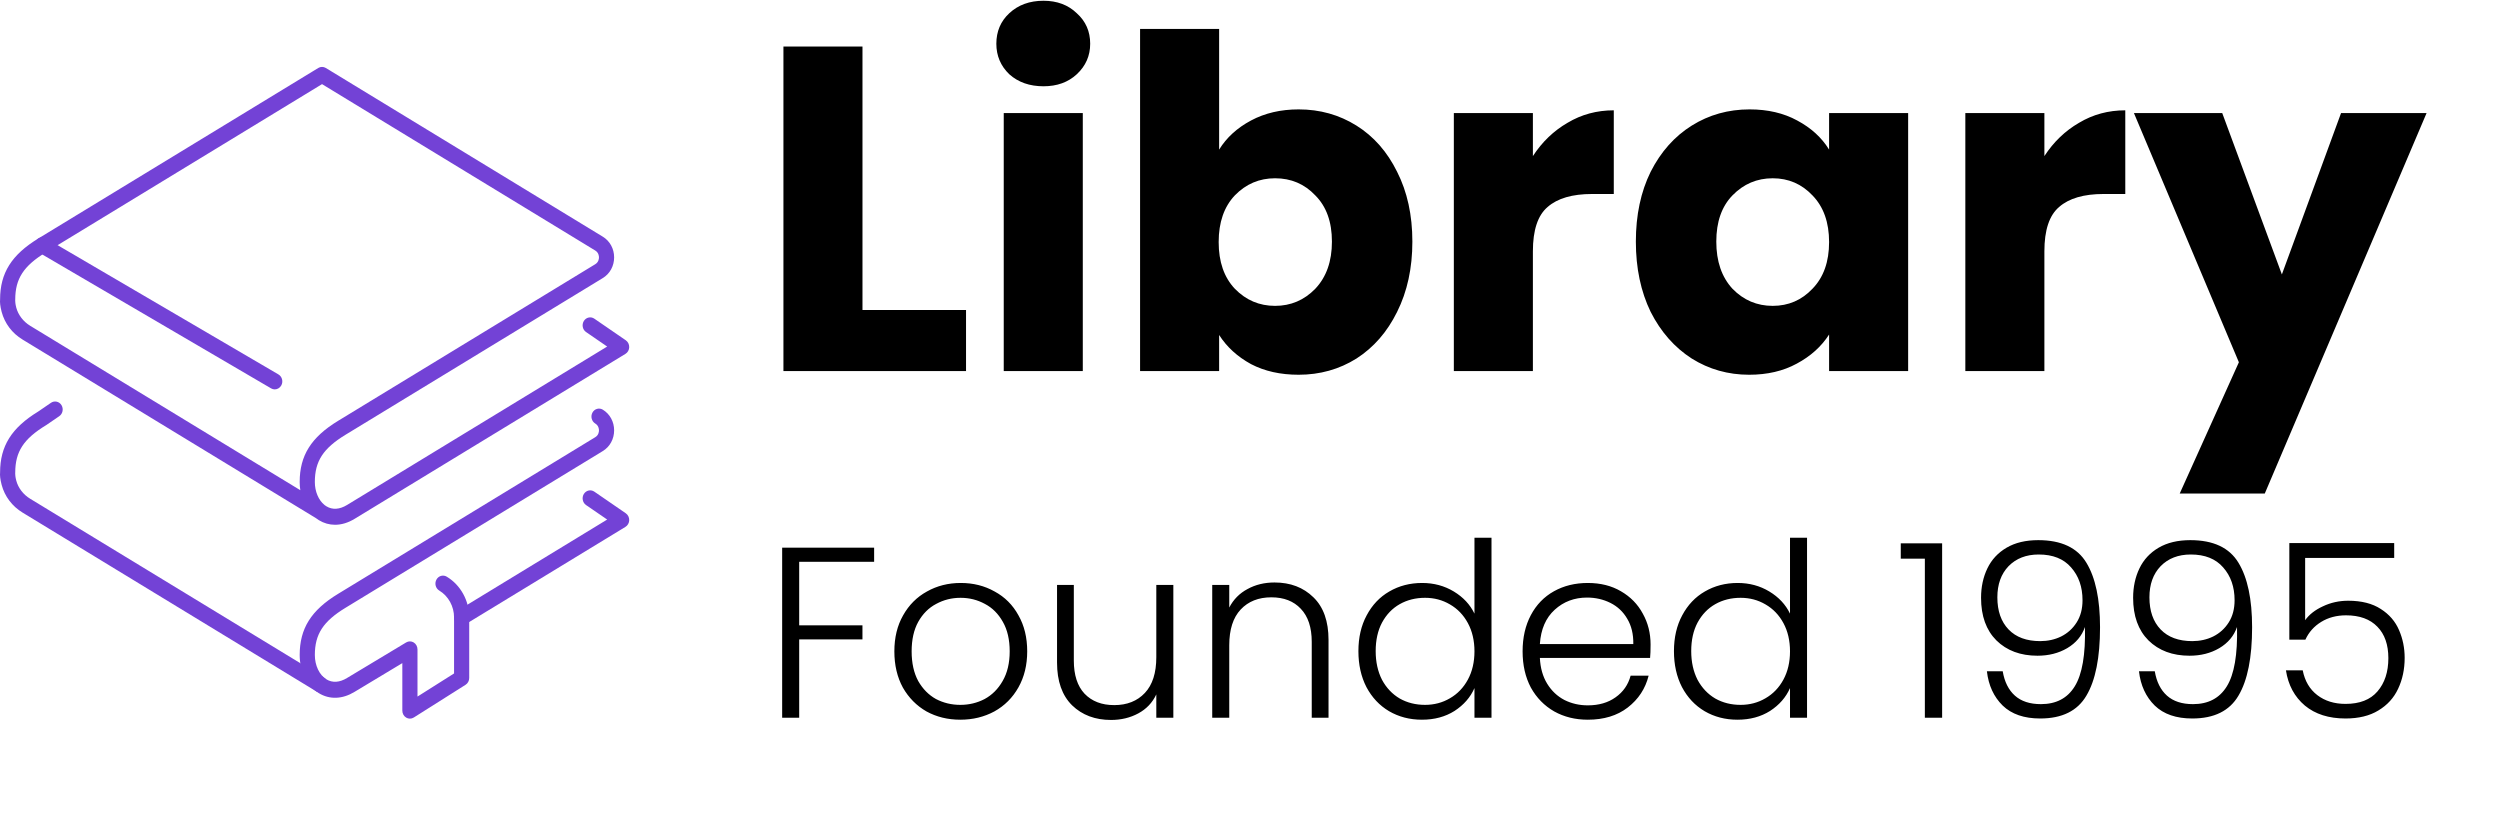
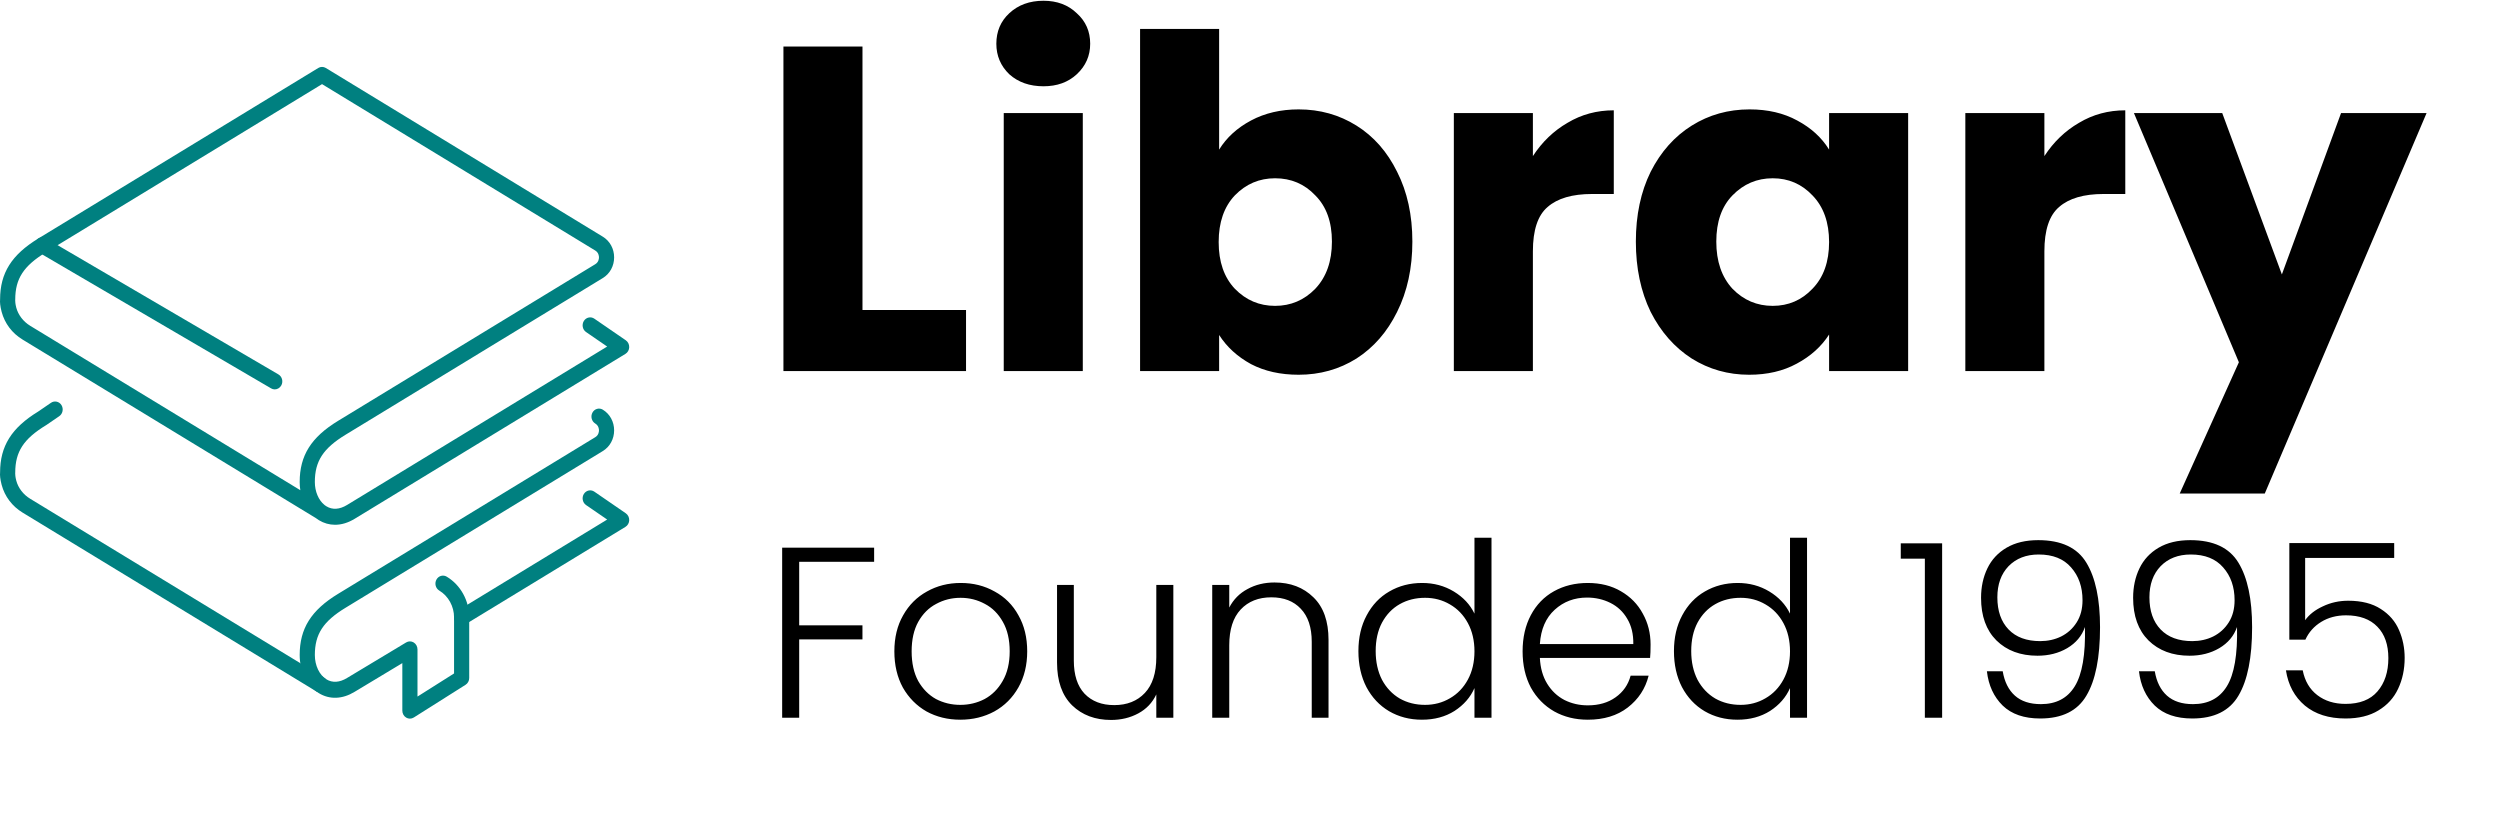
<svg xmlns="http://www.w3.org/2000/svg" width="411" height="137" viewBox="0 0 411 137" fill="none">
  <path d="M141.792 50.968H158.816V61H128.796V7.648H141.792V50.968ZM171.551 14.184C169.271 14.184 167.396 13.525 165.927 12.208C164.508 10.84 163.799 9.168 163.799 7.192C163.799 5.165 164.508 3.493 165.927 2.176C167.396 0.808 169.271 0.124 171.551 0.124C173.78 0.124 175.604 0.808 177.023 2.176C178.492 3.493 179.227 5.165 179.227 7.192C179.227 9.168 178.492 10.84 177.023 12.208C175.604 13.525 173.78 14.184 171.551 14.184ZM178.011 18.592V61H165.015V18.592H178.011ZM200.425 24.596C201.641 22.62 203.389 21.024 205.669 19.808C207.949 18.592 210.558 17.984 213.497 17.984C216.993 17.984 220.159 18.871 222.997 20.644C225.834 22.417 228.063 24.951 229.685 28.244C231.357 31.537 232.193 35.363 232.193 39.72C232.193 44.077 231.357 47.928 229.685 51.272C228.063 54.565 225.834 57.124 222.997 58.948C220.159 60.721 216.993 61.608 213.497 61.608C210.507 61.608 207.898 61.025 205.669 59.86C203.439 58.644 201.691 57.048 200.425 55.072V61H187.429V4.76H200.425V24.596ZM218.969 39.72C218.969 36.477 218.057 33.944 216.233 32.12C214.459 30.245 212.255 29.308 209.621 29.308C207.037 29.308 204.833 30.245 203.009 32.12C201.235 33.995 200.349 36.553 200.349 39.796C200.349 43.039 201.235 45.597 203.009 47.472C204.833 49.347 207.037 50.284 209.621 50.284C212.205 50.284 214.409 49.347 216.233 47.472C218.057 45.547 218.969 42.963 218.969 39.72ZM252.007 25.66C253.527 23.329 255.427 21.505 257.707 20.188C259.987 18.82 262.52 18.136 265.307 18.136V31.892H261.735C258.492 31.892 256.06 32.601 254.439 34.02C252.817 35.388 252.007 37.82 252.007 41.316V61H239.011V18.592H252.007V25.66ZM268.935 39.72C268.935 35.363 269.745 31.537 271.367 28.244C273.039 24.951 275.293 22.417 278.131 20.644C280.968 18.871 284.135 17.984 287.631 17.984C290.62 17.984 293.229 18.592 295.459 19.808C297.739 21.024 299.487 22.62 300.703 24.596V18.592H313.699V61H300.703V54.996C299.436 56.972 297.663 58.568 295.383 59.784C293.153 61 290.544 61.608 287.555 61.608C284.109 61.608 280.968 60.721 278.131 58.948C275.293 57.124 273.039 54.565 271.367 51.272C269.745 47.928 268.935 44.077 268.935 39.72ZM300.703 39.796C300.703 36.553 299.791 33.995 297.967 32.12C296.193 30.245 294.015 29.308 291.431 29.308C288.847 29.308 286.643 30.245 284.819 32.12C283.045 33.944 282.159 36.477 282.159 39.72C282.159 42.963 283.045 45.547 284.819 47.472C286.643 49.347 288.847 50.284 291.431 50.284C294.015 50.284 296.193 49.347 297.967 47.472C299.791 45.597 300.703 43.039 300.703 39.796ZM336.097 25.66C337.617 23.329 339.517 21.505 341.797 20.188C344.077 18.82 346.61 18.136 349.397 18.136V31.892H345.825C342.582 31.892 340.15 32.601 338.529 34.02C336.907 35.388 336.097 37.82 336.097 41.316V61H323.101V18.592H336.097V25.66ZM398.928 18.592L372.328 81.14H358.344L368.072 59.556L350.82 18.592H365.336L375.14 45.116L384.868 18.592H398.928Z" fill="black" />
  <path d="M143.707 90.04V92.36H131.387V102.8H141.787V105.12H131.387V118H128.587V90.04H143.707ZM157.873 118.32C155.82 118.32 153.967 117.867 152.313 116.96C150.687 116.027 149.393 114.72 148.433 113.04C147.5 111.333 147.033 109.347 147.033 107.08C147.033 104.813 147.513 102.84 148.473 101.16C149.433 99.453 150.74 98.147 152.393 97.24C154.047 96.307 155.9 95.84 157.953 95.84C160.007 95.84 161.86 96.307 163.513 97.24C165.193 98.147 166.5 99.453 167.433 101.16C168.393 102.84 168.873 104.813 168.873 107.08C168.873 109.32 168.393 111.293 167.433 113C166.473 114.707 165.153 116.027 163.473 116.96C161.793 117.867 159.927 118.32 157.873 118.32ZM157.873 115.88C159.313 115.88 160.647 115.56 161.873 114.92C163.1 114.253 164.087 113.267 164.833 111.96C165.607 110.627 165.993 109 165.993 107.08C165.993 105.16 165.62 103.547 164.873 102.24C164.127 100.907 163.14 99.92 161.913 99.28C160.687 98.613 159.353 98.28 157.913 98.28C156.473 98.28 155.14 98.613 153.913 99.28C152.687 99.92 151.7 100.907 150.953 102.24C150.233 103.547 149.873 105.16 149.873 107.08C149.873 109 150.233 110.627 150.953 111.96C151.7 113.267 152.673 114.253 153.873 114.92C155.1 115.56 156.433 115.88 157.873 115.88ZM192.897 96.16V118H190.097V114.16C189.457 115.52 188.471 116.56 187.137 117.28C185.804 118 184.311 118.36 182.657 118.36C180.044 118.36 177.911 117.56 176.257 115.96C174.604 114.333 173.777 111.987 173.777 108.92V96.16H176.537V108.6C176.537 110.973 177.124 112.787 178.297 114.04C179.497 115.293 181.124 115.92 183.177 115.92C185.284 115.92 186.964 115.253 188.217 113.92C189.471 112.587 190.097 110.627 190.097 108.04V96.16H192.897ZM209.53 95.76C212.143 95.76 214.277 96.573 215.93 98.2C217.583 99.8 218.41 102.133 218.41 105.2V118H215.65V105.52C215.65 103.147 215.05 101.333 213.85 100.08C212.677 98.827 211.063 98.2 209.01 98.2C206.903 98.2 205.223 98.867 203.97 100.2C202.717 101.533 202.09 103.493 202.09 106.08V118H199.29V96.16H202.09V99.88C202.783 98.547 203.783 97.533 205.09 96.84C206.397 96.12 207.877 95.76 209.53 95.76ZM223.322 107.04C223.322 104.8 223.776 102.84 224.682 101.16C225.589 99.453 226.829 98.147 228.402 97.24C230.002 96.307 231.802 95.84 233.802 95.84C235.722 95.84 237.456 96.307 239.002 97.24C240.549 98.173 241.682 99.387 242.402 100.88V88.4H245.202V118H242.402V113.12C241.736 114.64 240.642 115.893 239.122 116.88C237.602 117.84 235.816 118.32 233.762 118.32C231.762 118.32 229.962 117.853 228.362 116.92C226.789 115.987 225.549 114.667 224.642 112.96C223.762 111.253 223.322 109.28 223.322 107.04ZM242.402 107.08C242.402 105.32 242.042 103.773 241.322 102.44C240.602 101.107 239.616 100.08 238.362 99.36C237.136 98.64 235.776 98.28 234.282 98.28C232.736 98.28 231.349 98.627 230.122 99.32C228.896 100.013 227.922 101.027 227.202 102.36C226.509 103.667 226.162 105.227 226.162 107.04C226.162 108.827 226.509 110.4 227.202 111.76C227.922 113.093 228.896 114.12 230.122 114.84C231.349 115.533 232.736 115.88 234.282 115.88C235.776 115.88 237.136 115.52 238.362 114.8C239.616 114.08 240.602 113.053 241.322 111.72C242.042 110.387 242.402 108.84 242.402 107.08ZM271.355 105.96C271.355 106.92 271.328 107.653 271.275 108.16H253.155C253.235 109.813 253.635 111.227 254.355 112.4C255.075 113.573 256.021 114.467 257.195 115.08C258.368 115.667 259.648 115.96 261.035 115.96C262.848 115.96 264.368 115.52 265.595 114.64C266.848 113.76 267.675 112.573 268.075 111.08H271.035C270.501 113.213 269.355 114.96 267.595 116.32C265.861 117.653 263.675 118.32 261.035 118.32C258.981 118.32 257.141 117.867 255.515 116.96C253.888 116.027 252.608 114.72 251.675 113.04C250.768 111.333 250.315 109.347 250.315 107.08C250.315 104.813 250.768 102.827 251.675 101.12C252.581 99.413 253.848 98.107 255.475 97.2C257.101 96.293 258.955 95.84 261.035 95.84C263.115 95.84 264.928 96.293 266.475 97.2C268.048 98.107 269.248 99.333 270.075 100.88C270.928 102.4 271.355 104.093 271.355 105.96ZM268.515 105.88C268.541 104.253 268.208 102.867 267.515 101.72C266.848 100.573 265.928 99.707 264.755 99.12C263.581 98.533 262.301 98.24 260.915 98.24C258.835 98.24 257.061 98.907 255.595 100.24C254.128 101.573 253.315 103.453 253.155 105.88H268.515ZM275.197 107.04C275.197 104.8 275.651 102.84 276.557 101.16C277.464 99.453 278.704 98.147 280.277 97.24C281.877 96.307 283.677 95.84 285.677 95.84C287.597 95.84 289.331 96.307 290.877 97.24C292.424 98.173 293.557 99.387 294.277 100.88V88.4H297.077V118H294.277V113.12C293.611 114.64 292.517 115.893 290.997 116.88C289.477 117.84 287.691 118.32 285.637 118.32C283.637 118.32 281.837 117.853 280.237 116.92C278.664 115.987 277.424 114.667 276.517 112.96C275.637 111.253 275.197 109.28 275.197 107.04ZM294.277 107.08C294.277 105.32 293.917 103.773 293.197 102.44C292.477 101.107 291.491 100.08 290.237 99.36C289.011 98.64 287.651 98.28 286.157 98.28C284.611 98.28 283.224 98.627 281.997 99.32C280.771 100.013 279.797 101.027 279.077 102.36C278.384 103.667 278.037 105.227 278.037 107.04C278.037 108.827 278.384 110.4 279.077 111.76C279.797 113.093 280.771 114.12 281.997 114.84C283.224 115.533 284.611 115.88 286.157 115.88C287.651 115.88 289.011 115.52 290.237 114.8C291.491 114.08 292.477 113.053 293.197 111.72C293.917 110.387 294.277 108.84 294.277 107.08ZM312.486 91.84V89.32H319.286V118H316.446V91.84H312.486ZM329.246 110.36C329.539 112.093 330.206 113.427 331.246 114.36C332.286 115.293 333.712 115.76 335.526 115.76C338.032 115.76 339.886 114.787 341.086 112.84C342.312 110.867 342.872 107.613 342.766 103.08C342.259 104.547 341.286 105.707 339.846 106.56C338.432 107.387 336.806 107.8 334.966 107.8C332.166 107.8 329.912 106.96 328.206 105.28C326.526 103.6 325.686 101.267 325.686 98.28C325.686 96.493 326.032 94.88 326.726 93.44C327.419 92 328.472 90.867 329.886 90.04C331.299 89.213 333.032 88.8 335.086 88.8C338.872 88.8 341.512 90.04 343.006 92.52C344.499 94.973 345.246 98.507 345.246 103.12C345.246 108.107 344.499 111.853 343.006 114.36C341.539 116.867 339.006 118.12 335.406 118.12C332.766 118.12 330.712 117.413 329.246 116C327.779 114.56 326.912 112.68 326.646 110.36H329.246ZM335.406 105.4C336.659 105.4 337.806 105.147 338.846 104.64C339.912 104.107 340.766 103.333 341.406 102.32C342.046 101.307 342.366 100.093 342.366 98.68C342.366 96.493 341.739 94.693 340.486 93.28C339.259 91.867 337.486 91.16 335.166 91.16C333.112 91.16 331.459 91.8 330.206 93.08C328.979 94.36 328.366 96.067 328.366 98.2C328.366 100.44 328.979 102.2 330.206 103.48C331.432 104.76 333.166 105.4 335.406 105.4ZM354.246 110.36C354.539 112.093 355.206 113.427 356.246 114.36C357.286 115.293 358.712 115.76 360.526 115.76C363.032 115.76 364.886 114.787 366.086 112.84C367.312 110.867 367.872 107.613 367.766 103.08C367.259 104.547 366.286 105.707 364.846 106.56C363.432 107.387 361.806 107.8 359.966 107.8C357.166 107.8 354.912 106.96 353.206 105.28C351.526 103.6 350.686 101.267 350.686 98.28C350.686 96.493 351.032 94.88 351.726 93.44C352.419 92 353.472 90.867 354.886 90.04C356.299 89.213 358.032 88.8 360.086 88.8C363.872 88.8 366.512 90.04 368.006 92.52C369.499 94.973 370.246 98.507 370.246 103.12C370.246 108.107 369.499 111.853 368.006 114.36C366.539 116.867 364.006 118.12 360.406 118.12C357.766 118.12 355.712 117.413 354.246 116C352.779 114.56 351.912 112.68 351.646 110.36H354.246ZM360.406 105.4C361.659 105.4 362.806 105.147 363.846 104.64C364.912 104.107 365.766 103.333 366.406 102.32C367.046 101.307 367.366 100.093 367.366 98.68C367.366 96.493 366.739 94.693 365.486 93.28C364.259 91.867 362.486 91.16 360.166 91.16C358.112 91.16 356.459 91.8 355.206 93.08C353.979 94.36 353.366 96.067 353.366 98.2C353.366 100.44 353.979 102.2 355.206 103.48C356.432 104.76 358.166 105.4 360.406 105.4ZM393.606 91.72H378.966V101.96C379.632 101.027 380.606 100.267 381.886 99.68C383.166 99.067 384.552 98.76 386.046 98.76C388.232 98.76 390.019 99.213 391.406 100.12C392.792 101 393.792 102.16 394.406 103.6C395.019 105.013 395.326 106.533 395.326 108.16C395.326 110.027 394.966 111.72 394.246 113.24C393.552 114.733 392.472 115.92 391.006 116.8C389.566 117.68 387.766 118.12 385.606 118.12C382.859 118.12 380.632 117.413 378.926 116C377.219 114.56 376.179 112.627 375.806 110.2H378.566C378.912 111.96 379.712 113.32 380.966 114.28C382.219 115.24 383.766 115.72 385.606 115.72C387.926 115.72 389.672 115.04 390.846 113.68C392.046 112.293 392.646 110.467 392.646 108.2C392.646 105.987 392.046 104.267 390.846 103.04C389.646 101.787 387.926 101.16 385.686 101.16C384.139 101.16 382.779 101.52 381.606 102.24C380.432 102.96 379.566 103.933 379.006 105.16H376.366V89.28H393.606V91.72Z" fill="black" />
-   <path d="M2.482 49.477C2.471 49.547 2.455 49.621 2.432 49.691C2.455 49.621 2.471 49.547 2.482 49.477ZM2.498 49.391C2.498 49.52 2.514 49.961 2.67 50.562C2.99 51.77 3.822 52.863 4.955 53.555L49.373 80.59C49.299 80.152 49.268 79.703 49.268 79.242C49.268 74.891 51.151 71.887 55.572 69.191L97.854 43.441C98.412 43.102 98.471 42.539 98.471 42.312C98.471 42.086 98.412 41.523 97.854 41.184L52.943 13.832L7.561 41.469C3.873 43.715 2.506 45.824 2.506 49.246C2.506 49.293 2.502 49.344 2.498 49.391ZM55.08 86.273C54.151 86.273 53.252 86.023 52.42 85.516C52.252 85.41 52.092 85.305 51.936 85.18L3.709 55.824C1.99 54.785 0.772 53.16 0.268 51.266C0.022 50.316 -0.029 49.672 0.014 49.234C0.018 44.887 1.9 41.887 6.318 39.195L52.322 11.176C52.705 10.941 53.178 10.941 53.565 11.176L99.1 38.91C100.268 39.621 100.963 40.895 100.963 42.312C100.963 43.73 100.268 45.008 99.1 45.715L56.818 71.465C53.127 73.715 51.76 75.82 51.76 79.242C51.76 80.797 52.365 82.227 53.338 83.008C53.358 83.027 53.385 83.043 53.404 83.062C53.49 83.125 53.576 83.184 53.666 83.238C54.654 83.844 55.826 83.766 57.053 83.019L99.818 56.973L96.346 54.586C95.772 54.195 95.611 53.379 95.983 52.77C96.361 52.164 97.131 51.992 97.709 52.391L102.877 55.941C103.24 56.191 103.455 56.621 103.443 57.078C103.432 57.535 103.197 57.953 102.818 58.18L58.303 85.293C57.229 85.949 56.135 86.273 55.08 86.273Z" fill="#7342d6" />
-   <path d="M75.893 102.816C75.463 102.816 75.045 102.582 74.815 102.16C74.471 101.535 74.674 100.73 75.272 100.367L99.819 85.414L96.346 83.031C95.772 82.633 95.612 81.82 95.983 81.211C96.362 80.602 97.131 80.43 97.709 80.828L102.877 84.383C103.24 84.633 103.455 85.062 103.443 85.519C103.432 85.977 103.197 86.391 102.818 86.621L76.514 102.641C76.319 102.766 76.104 102.816 75.893 102.816Z" fill="#7342d6" />
-   <path d="M2.482 77.922C2.471 77.992 2.455 78.062 2.432 78.129C2.455 78.062 2.471 77.992 2.482 77.922ZM52.627 113.844C52.412 113.844 52.197 113.785 52.002 113.668L3.709 84.269C1.99 83.223 0.772 81.602 0.268 79.703C0.022 78.758 -0.029 78.117 0.014 77.676C0.018 73.336 1.893 70.336 6.287 67.652L8.381 66.219C8.959 65.824 9.732 65.996 10.107 66.602C10.479 67.215 10.318 68.027 9.74 68.422L7.619 69.875C7.6 69.887 7.58 69.898 7.561 69.91C3.873 72.156 2.506 74.266 2.506 77.687C2.506 77.734 2.502 77.781 2.498 77.832C2.498 77.957 2.514 78.406 2.67 79C2.99 80.215 3.822 81.305 4.955 81.992L53.252 111.391C53.846 111.754 54.049 112.559 53.701 113.184C53.475 113.609 53.053 113.844 52.627 113.844Z" fill="#7342d6" />
-   <path d="M67.389 118.145C67.178 118.145 66.963 118.086 66.775 117.973C66.385 117.742 66.143 117.305 66.143 116.832V109.016L58.295 113.738C56.287 114.961 54.197 115.039 52.42 113.957C50.478 112.77 49.268 110.367 49.268 107.688C49.268 103.328 51.15 100.324 55.572 97.633L97.853 71.879C98.412 71.543 98.471 70.981 98.471 70.754C98.471 70.523 98.412 69.965 97.853 69.625C97.26 69.262 97.057 68.457 97.4 67.828C97.74 67.203 98.506 66.988 99.1 67.348C100.268 68.059 100.963 69.332 100.963 70.754C100.963 72.172 100.268 73.445 99.1 74.156L56.818 99.91C53.127 102.152 51.76 104.262 51.76 107.688C51.76 109.406 52.506 110.977 53.666 111.684C54.654 112.285 55.826 112.211 57.053 111.461L66.772 105.617C67.158 105.383 67.631 105.387 68.014 105.621C68.397 105.855 68.635 106.293 68.635 106.758V114.516L74.647 110.715V101.504C74.647 99.684 73.713 97.988 72.213 97.086C71.611 96.723 71.408 95.922 71.748 95.293C72.088 94.66 72.85 94.445 73.443 94.805C75.721 96.172 77.139 98.742 77.139 101.504V111.461C77.139 111.926 76.908 112.352 76.529 112.586L68.029 117.957C67.83 118.082 67.607 118.145 67.389 118.145Z" fill="#7342d6" />
-   <path d="M45.166 64.016C44.963 64.016 44.756 63.961 44.565 63.848L6.338 41.48C5.736 41.129 5.518 40.328 5.854 39.695C6.182 39.059 6.939 38.828 7.545 39.18L45.768 61.551C46.373 61.902 46.592 62.703 46.256 63.34C46.029 63.77 45.603 64.016 45.166 64.016Z" fill="#7342d6" />
+   <path d="M2.482 49.477C2.471 49.547 2.455 49.621 2.432 49.691C2.455 49.621 2.471 49.547 2.482 49.477ZM2.498 49.391C2.498 49.52 2.514 49.961 2.67 50.562C2.99 51.77 3.822 52.863 4.955 53.555L49.373 80.59C49.299 80.152 49.268 79.703 49.268 79.242C49.268 74.891 51.151 71.887 55.572 69.191L97.854 43.441C98.412 43.102 98.471 42.539 98.471 42.312C98.471 42.086 98.412 41.523 97.854 41.184L52.943 13.832L7.561 41.469C3.873 43.715 2.506 45.824 2.506 49.246C2.506 49.293 2.502 49.344 2.498 49.391ZM55.08 86.273C54.151 86.273 53.252 86.023 52.42 85.516C52.252 85.41 52.092 85.305 51.936 85.18L3.709 55.824C1.99 54.785 0.772 53.16 0.268 51.266C0.022 50.316 -0.029 49.672 0.014 49.234C0.018 44.887 1.9 41.887 6.318 39.195L52.322 11.176C52.705 10.941 53.178 10.941 53.565 11.176L99.1 38.91C100.268 39.621 100.963 40.895 100.963 42.312C100.963 43.73 100.268 45.008 99.1 45.715L56.818 71.465C53.127 73.715 51.76 75.82 51.76 79.242C51.76 80.797 52.365 82.227 53.338 83.008C53.358 83.027 53.385 83.043 53.404 83.062C53.49 83.125 53.576 83.184 53.666 83.238C54.654 83.844 55.826 83.766 57.053 83.019L99.818 56.973L96.346 54.586C95.772 54.195 95.611 53.379 95.983 52.77C96.361 52.164 97.131 51.992 97.709 52.391L102.877 55.941C103.24 56.191 103.455 56.621 103.443 57.078C103.432 57.535 103.197 57.953 102.818 58.18L58.303 85.293C57.229 85.949 56.135 86.273 55.08 86.273Z" fill="#008080" />
+   <path d="M75.893 102.816C75.463 102.816 75.045 102.582 74.815 102.16C74.471 101.535 74.674 100.73 75.272 100.367L99.819 85.414L96.346 83.031C95.772 82.633 95.612 81.82 95.983 81.211C96.362 80.602 97.131 80.43 97.709 80.828L102.877 84.383C103.24 84.633 103.455 85.062 103.443 85.519C103.432 85.977 103.197 86.391 102.818 86.621L76.514 102.641C76.319 102.766 76.104 102.816 75.893 102.816Z" fill="#008080" />
+   <path d="M2.482 77.922C2.471 77.992 2.455 78.062 2.432 78.129C2.455 78.062 2.471 77.992 2.482 77.922ZM52.627 113.844C52.412 113.844 52.197 113.785 52.002 113.668L3.709 84.269C1.99 83.223 0.772 81.602 0.268 79.703C0.022 78.758 -0.029 78.117 0.014 77.676C0.018 73.336 1.893 70.336 6.287 67.652L8.381 66.219C8.959 65.824 9.732 65.996 10.107 66.602C10.479 67.215 10.318 68.027 9.74 68.422L7.619 69.875C7.6 69.887 7.58 69.898 7.561 69.91C3.873 72.156 2.506 74.266 2.506 77.687C2.506 77.734 2.502 77.781 2.498 77.832C2.498 77.957 2.514 78.406 2.67 79C2.99 80.215 3.822 81.305 4.955 81.992L53.252 111.391C53.846 111.754 54.049 112.559 53.701 113.184C53.475 113.609 53.053 113.844 52.627 113.844Z" fill="#008080" />
+   <path d="M67.389 118.145C67.178 118.145 66.963 118.086 66.775 117.973C66.385 117.742 66.143 117.305 66.143 116.832V109.016L58.295 113.738C56.287 114.961 54.197 115.039 52.42 113.957C50.478 112.77 49.268 110.367 49.268 107.688C49.268 103.328 51.15 100.324 55.572 97.633L97.853 71.879C98.412 71.543 98.471 70.981 98.471 70.754C98.471 70.523 98.412 69.965 97.853 69.625C97.26 69.262 97.057 68.457 97.4 67.828C97.74 67.203 98.506 66.988 99.1 67.348C100.268 68.059 100.963 69.332 100.963 70.754C100.963 72.172 100.268 73.445 99.1 74.156L56.818 99.91C53.127 102.152 51.76 104.262 51.76 107.688C51.76 109.406 52.506 110.977 53.666 111.684C54.654 112.285 55.826 112.211 57.053 111.461L66.772 105.617C67.158 105.383 67.631 105.387 68.014 105.621C68.397 105.855 68.635 106.293 68.635 106.758V114.516L74.647 110.715V101.504C74.647 99.684 73.713 97.988 72.213 97.086C71.611 96.723 71.408 95.922 71.748 95.293C72.088 94.66 72.85 94.445 73.443 94.805C75.721 96.172 77.139 98.742 77.139 101.504V111.461C77.139 111.926 76.908 112.352 76.529 112.586L68.029 117.957C67.83 118.082 67.607 118.145 67.389 118.145Z" fill="#008080" />
+   <path d="M45.166 64.016C44.963 64.016 44.756 63.961 44.565 63.848L6.338 41.48C5.736 41.129 5.518 40.328 5.854 39.695C6.182 39.059 6.939 38.828 7.545 39.18L45.768 61.551C46.373 61.902 46.592 62.703 46.256 63.34C46.029 63.77 45.603 64.016 45.166 64.016Z" fill="#008080" />
</svg>
